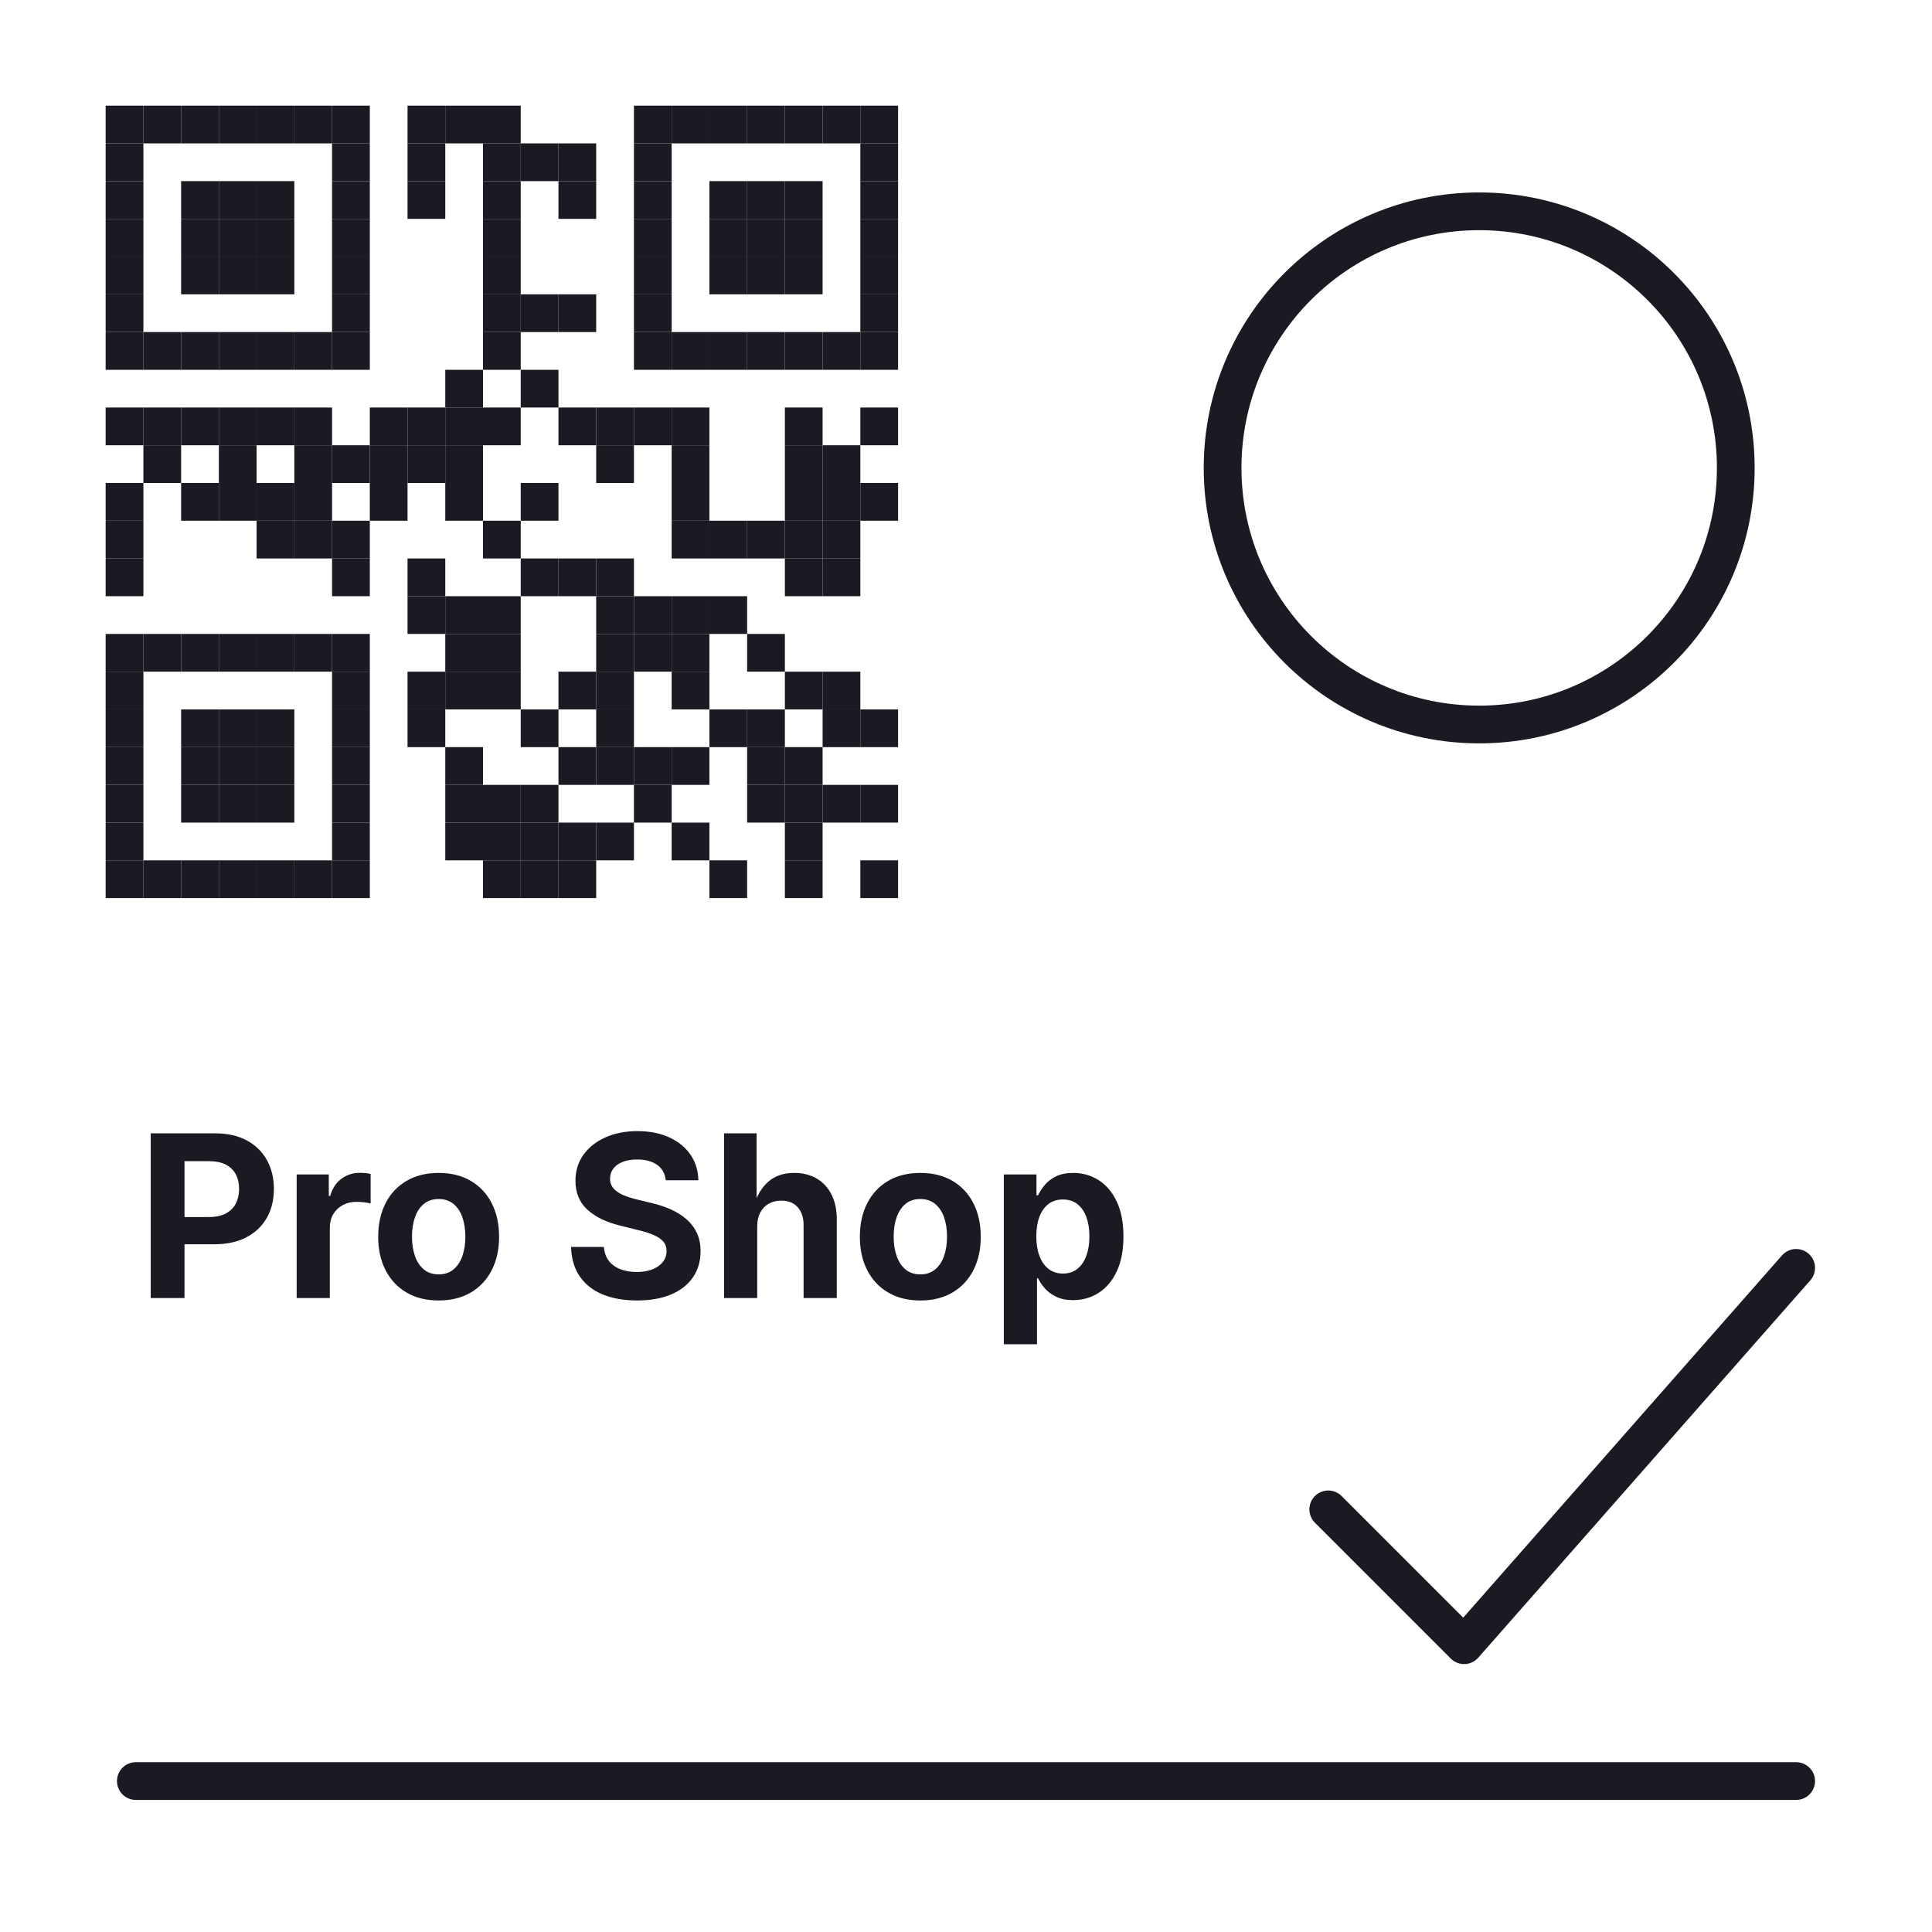
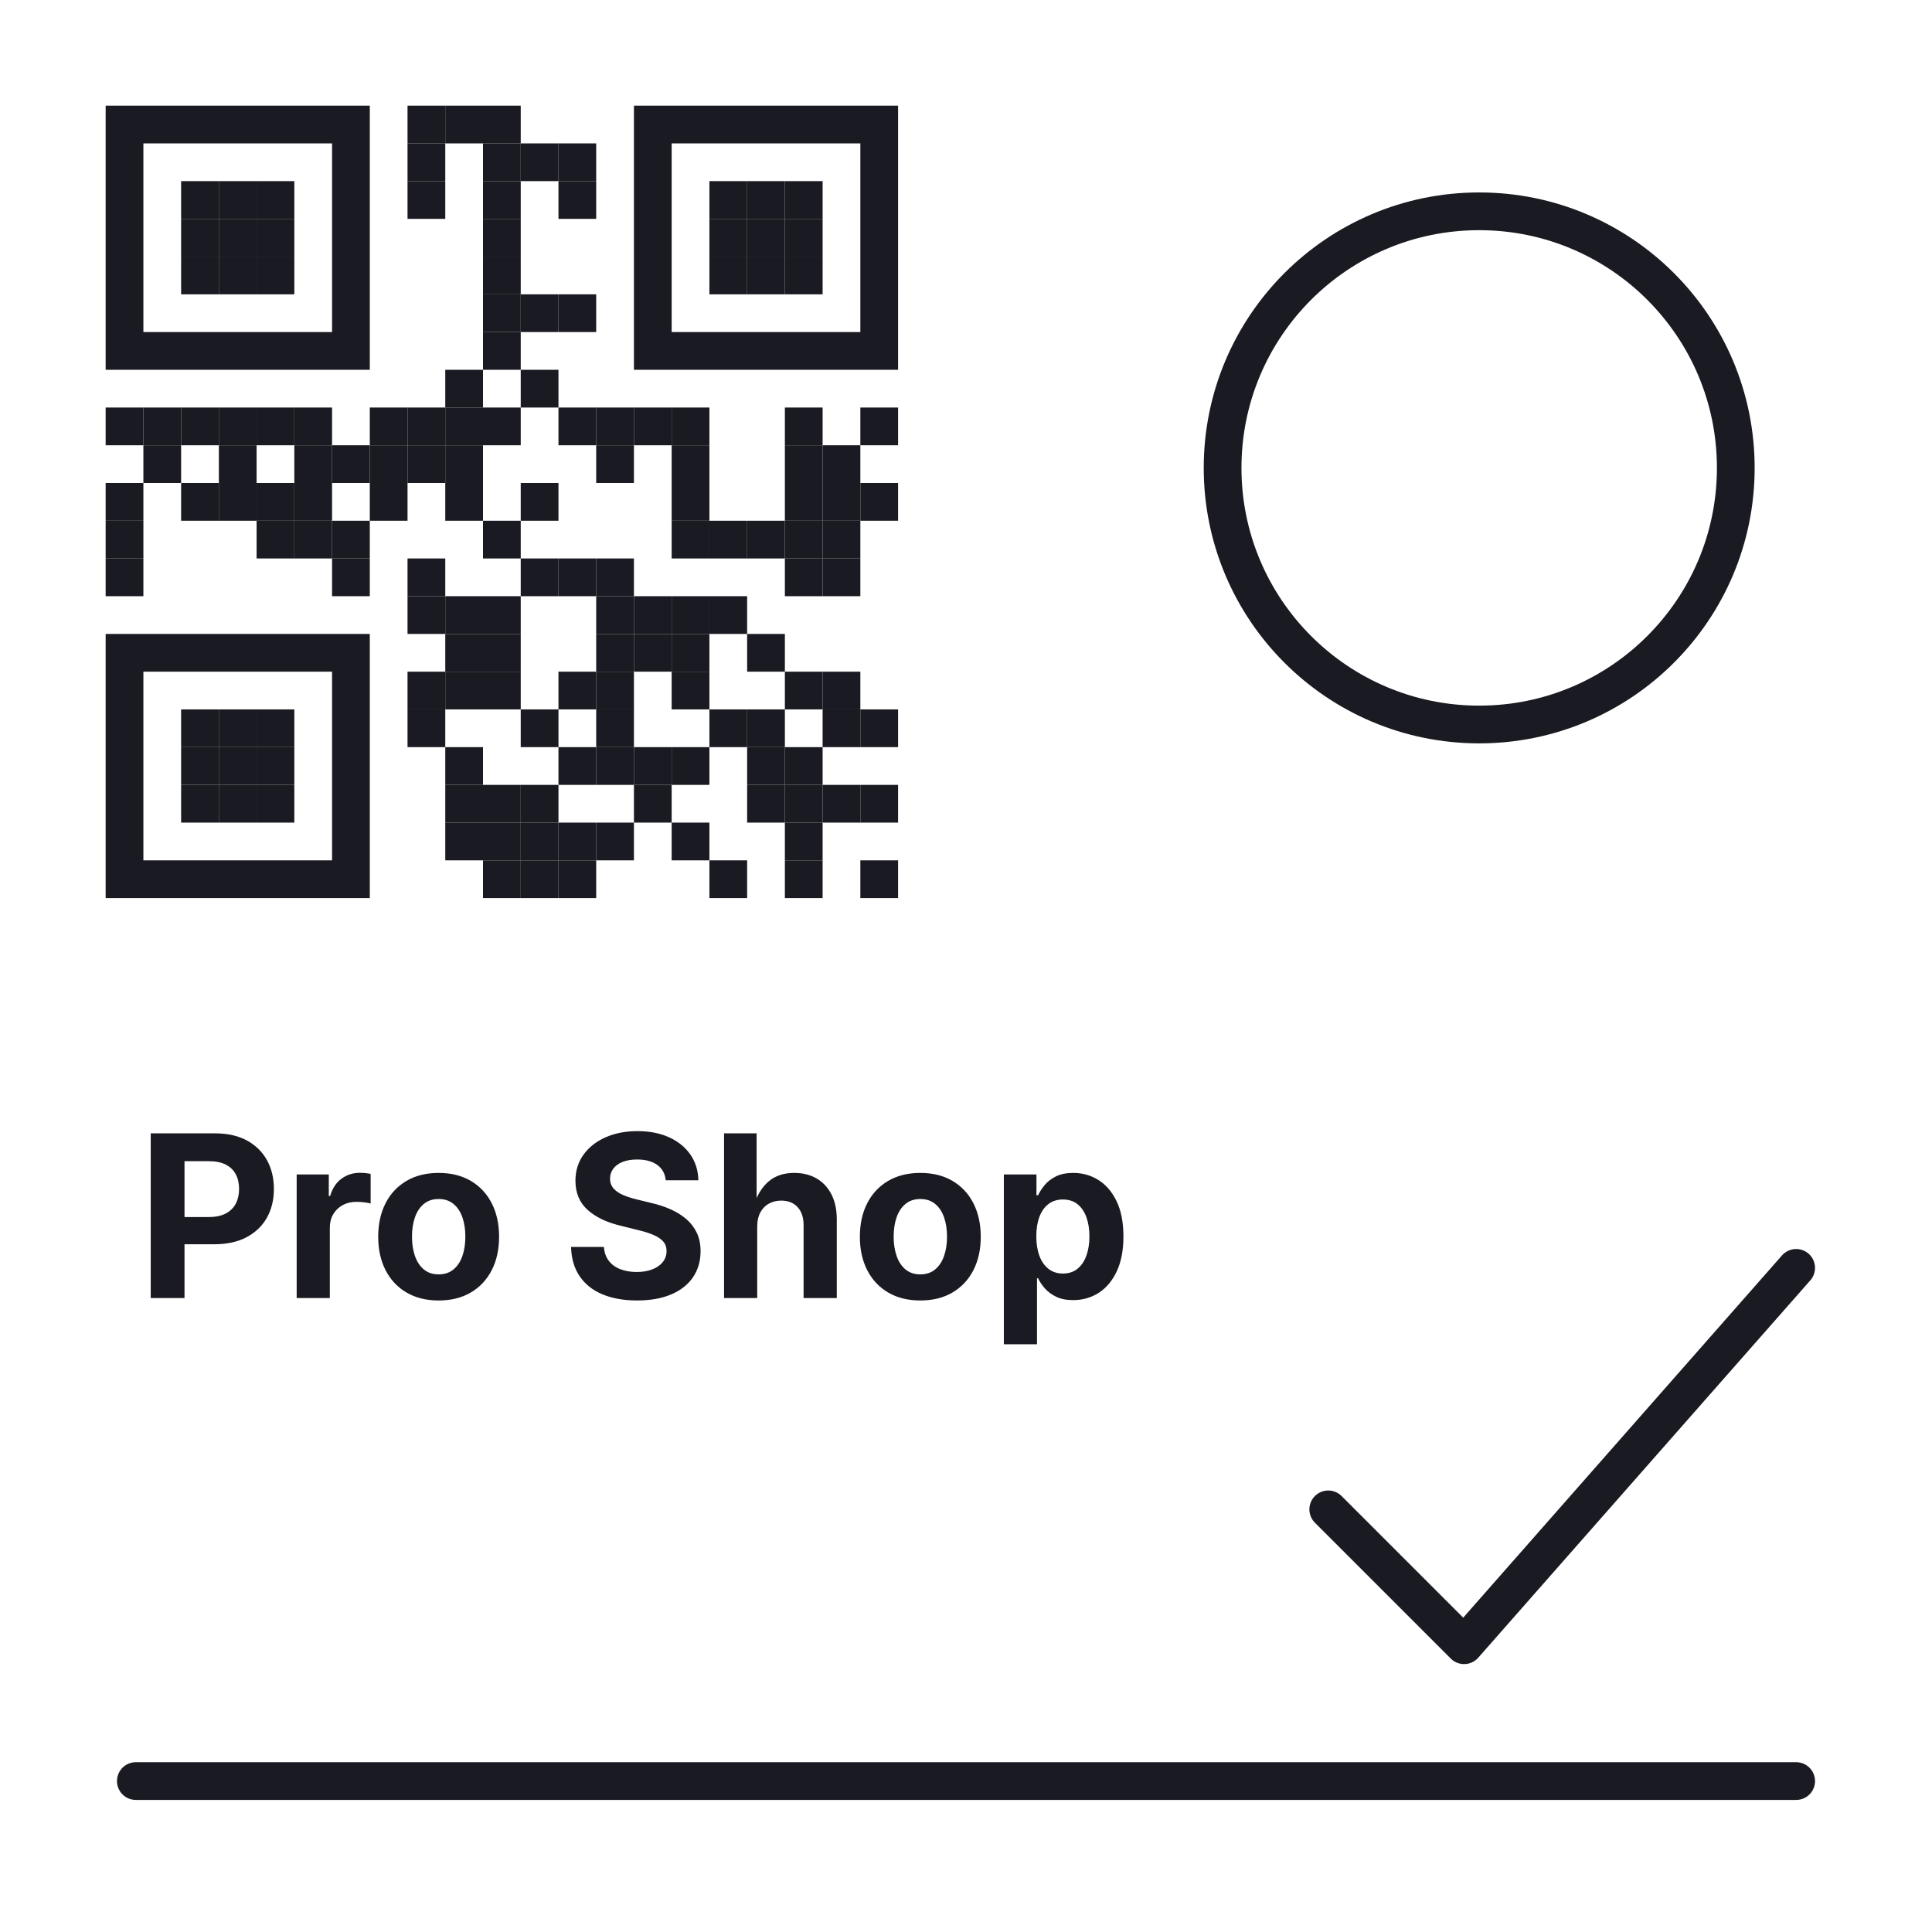
<svg xmlns="http://www.w3.org/2000/svg" width="256" height="256" viewBox="0 0 256 256">
  <g fill="rgb(26,26,34)" stroke="none">
-     <rect x="14" y="14" width="5" height="5" />
-     <rect x="19" y="14" width="5" height="5" />
-     <rect x="24" y="14" width="5" height="5" />
-     <rect x="29" y="14" width="5" height="5" />
-     <rect x="34" y="14" width="5" height="5" />
-     <rect x="39" y="14" width="5" height="5" />
-     <rect x="44" y="14" width="5" height="5" />
    <rect x="54" y="14" width="5" height="5" />
    <rect x="59" y="14" width="5" height="5" />
    <rect x="64" y="14" width="5" height="5" />
-     <rect x="84" y="14" width="5" height="5" />
-     <rect x="89" y="14" width="5" height="5" />
-     <rect x="94" y="14" width="5" height="5" />
-     <rect x="99" y="14" width="5" height="5" />
-     <rect x="104" y="14" width="5" height="5" />
-     <rect x="109" y="14" width="5" height="5" />
-     <rect x="114" y="14" width="5" height="5" />
-     <rect x="14" y="19" width="5" height="5" />
-     <rect x="44" y="19" width="5" height="5" />
    <rect x="54" y="19" width="5" height="5" />
    <rect x="64" y="19" width="5" height="5" />
    <rect x="69" y="19" width="5" height="5" />
    <rect x="74" y="19" width="5" height="5" />
-     <rect x="84" y="19" width="5" height="5" />
-     <rect x="114" y="19" width="5" height="5" />
-     <rect x="14" y="24" width="5" height="5" />
    <rect x="24" y="24" width="5" height="5" />
    <rect x="29" y="24" width="5" height="5" />
    <rect x="34" y="24" width="5" height="5" />
-     <rect x="44" y="24" width="5" height="5" />
    <rect x="54" y="24" width="5" height="5" />
    <rect x="64" y="24" width="5" height="5" />
    <rect x="74" y="24" width="5" height="5" />
-     <rect x="84" y="24" width="5" height="5" />
    <rect x="94" y="24" width="5" height="5" />
    <rect x="99" y="24" width="5" height="5" />
    <rect x="104" y="24" width="5" height="5" />
-     <rect x="114" y="24" width="5" height="5" />
-     <rect x="14" y="29" width="5" height="5" />
    <rect x="24" y="29" width="5" height="5" />
    <rect x="29" y="29" width="5" height="5" />
    <rect x="34" y="29" width="5" height="5" />
-     <rect x="44" y="29" width="5" height="5" />
    <rect x="64" y="29" width="5" height="5" />
-     <rect x="84" y="29" width="5" height="5" />
    <rect x="94" y="29" width="5" height="5" />
    <rect x="99" y="29" width="5" height="5" />
    <rect x="104" y="29" width="5" height="5" />
-     <rect x="114" y="29" width="5" height="5" />
-     <rect x="14" y="34" width="5" height="5" />
    <rect x="24" y="34" width="5" height="5" />
    <rect x="29" y="34" width="5" height="5" />
    <rect x="34" y="34" width="5" height="5" />
-     <rect x="44" y="34" width="5" height="5" />
    <rect x="64" y="34" width="5" height="5" />
-     <rect x="84" y="34" width="5" height="5" />
    <rect x="94" y="34" width="5" height="5" />
    <rect x="99" y="34" width="5" height="5" />
    <rect x="104" y="34" width="5" height="5" />
-     <rect x="114" y="34" width="5" height="5" />
-     <rect x="14" y="39" width="5" height="5" />
-     <rect x="44" y="39" width="5" height="5" />
    <rect x="64" y="39" width="5" height="5" />
    <rect x="69" y="39" width="5" height="5" />
    <rect x="74" y="39" width="5" height="5" />
-     <rect x="84" y="39" width="5" height="5" />
-     <rect x="114" y="39" width="5" height="5" />
-     <rect x="14" y="44" width="5" height="5" />
-     <rect x="19" y="44" width="5" height="5" />
-     <rect x="24" y="44" width="5" height="5" />
-     <rect x="29" y="44" width="5" height="5" />
-     <rect x="34" y="44" width="5" height="5" />
-     <rect x="39" y="44" width="5" height="5" />
-     <rect x="44" y="44" width="5" height="5" />
    <rect x="64" y="44" width="5" height="5" />
-     <rect x="84" y="44" width="5" height="5" />
-     <rect x="89" y="44" width="5" height="5" />
-     <rect x="94" y="44" width="5" height="5" />
-     <rect x="99" y="44" width="5" height="5" />
-     <rect x="104" y="44" width="5" height="5" />
-     <rect x="109" y="44" width="5" height="5" />
-     <rect x="114" y="44" width="5" height="5" />
    <rect x="59" y="49" width="5" height="5" />
    <rect x="69" y="49" width="5" height="5" />
    <rect x="14" y="54" width="5" height="5" />
    <rect x="19" y="54" width="5" height="5" />
    <rect x="24" y="54" width="5" height="5" />
    <rect x="29" y="54" width="5" height="5" />
    <rect x="34" y="54" width="5" height="5" />
    <rect x="39" y="54" width="5" height="5" />
    <rect x="49" y="54" width="5" height="5" />
    <rect x="54" y="54" width="5" height="5" />
    <rect x="59" y="54" width="5" height="5" />
    <rect x="64" y="54" width="5" height="5" />
    <rect x="74" y="54" width="5" height="5" />
    <rect x="79" y="54" width="5" height="5" />
    <rect x="84" y="54" width="5" height="5" />
    <rect x="89" y="54" width="5" height="5" />
    <rect x="104" y="54" width="5" height="5" />
    <rect x="114" y="54" width="5" height="5" />
    <rect x="19" y="59" width="5" height="5" />
    <rect x="29" y="59" width="5" height="5" />
    <rect x="39" y="59" width="5" height="5" />
    <rect x="44" y="59" width="5" height="5" />
    <rect x="49" y="59" width="5" height="5" />
    <rect x="54" y="59" width="5" height="5" />
    <rect x="59" y="59" width="5" height="5" />
    <rect x="79" y="59" width="5" height="5" />
    <rect x="89" y="59" width="5" height="5" />
    <rect x="104" y="59" width="5" height="5" />
    <rect x="109" y="59" width="5" height="5" />
    <rect x="14" y="64" width="5" height="5" />
    <rect x="24" y="64" width="5" height="5" />
    <rect x="29" y="64" width="5" height="5" />
    <rect x="34" y="64" width="5" height="5" />
    <rect x="39" y="64" width="5" height="5" />
    <rect x="49" y="64" width="5" height="5" />
    <rect x="59" y="64" width="5" height="5" />
    <rect x="69" y="64" width="5" height="5" />
    <rect x="89" y="64" width="5" height="5" />
    <rect x="104" y="64" width="5" height="5" />
    <rect x="109" y="64" width="5" height="5" />
    <rect x="114" y="64" width="5" height="5" />
    <rect x="14" y="69" width="5" height="5" />
    <rect x="34" y="69" width="5" height="5" />
    <rect x="39" y="69" width="5" height="5" />
    <rect x="44" y="69" width="5" height="5" />
    <rect x="64" y="69" width="5" height="5" />
    <rect x="89" y="69" width="5" height="5" />
    <rect x="94" y="69" width="5" height="5" />
    <rect x="99" y="69" width="5" height="5" />
    <rect x="104" y="69" width="5" height="5" />
    <rect x="109" y="69" width="5" height="5" />
    <rect x="14" y="74" width="5" height="5" />
    <rect x="44" y="74" width="5" height="5" />
    <rect x="54" y="74" width="5" height="5" />
    <rect x="69" y="74" width="5" height="5" />
    <rect x="74" y="74" width="5" height="5" />
    <rect x="79" y="74" width="5" height="5" />
    <rect x="104" y="74" width="5" height="5" />
    <rect x="109" y="74" width="5" height="5" />
    <rect x="54" y="79" width="5" height="5" />
    <rect x="59" y="79" width="5" height="5" />
    <rect x="64" y="79" width="5" height="5" />
    <rect x="79" y="79" width="5" height="5" />
    <rect x="84" y="79" width="5" height="5" />
    <rect x="89" y="79" width="5" height="5" />
    <rect x="94" y="79" width="5" height="5" />
-     <rect x="14" y="84" width="5" height="5" />
-     <rect x="19" y="84" width="5" height="5" />
-     <rect x="24" y="84" width="5" height="5" />
-     <rect x="29" y="84" width="5" height="5" />
-     <rect x="34" y="84" width="5" height="5" />
-     <rect x="39" y="84" width="5" height="5" />
-     <rect x="44" y="84" width="5" height="5" />
    <rect x="59" y="84" width="5" height="5" />
    <rect x="64" y="84" width="5" height="5" />
    <rect x="79" y="84" width="5" height="5" />
    <rect x="84" y="84" width="5" height="5" />
    <rect x="89" y="84" width="5" height="5" />
    <rect x="99" y="84" width="5" height="5" />
-     <rect x="14" y="89" width="5" height="5" />
-     <rect x="44" y="89" width="5" height="5" />
    <rect x="54" y="89" width="5" height="5" />
    <rect x="59" y="89" width="5" height="5" />
    <rect x="64" y="89" width="5" height="5" />
    <rect x="74" y="89" width="5" height="5" />
    <rect x="79" y="89" width="5" height="5" />
    <rect x="89" y="89" width="5" height="5" />
    <rect x="104" y="89" width="5" height="5" />
    <rect x="109" y="89" width="5" height="5" />
-     <rect x="14" y="94" width="5" height="5" />
    <rect x="24" y="94" width="5" height="5" />
    <rect x="29" y="94" width="5" height="5" />
    <rect x="34" y="94" width="5" height="5" />
-     <rect x="44" y="94" width="5" height="5" />
    <rect x="54" y="94" width="5" height="5" />
    <rect x="69" y="94" width="5" height="5" />
    <rect x="79" y="94" width="5" height="5" />
    <rect x="94" y="94" width="5" height="5" />
    <rect x="99" y="94" width="5" height="5" />
    <rect x="109" y="94" width="5" height="5" />
    <rect x="114" y="94" width="5" height="5" />
-     <rect x="14" y="99" width="5" height="5" />
    <rect x="24" y="99" width="5" height="5" />
    <rect x="29" y="99" width="5" height="5" />
    <rect x="34" y="99" width="5" height="5" />
-     <rect x="44" y="99" width="5" height="5" />
    <rect x="59" y="99" width="5" height="5" />
    <rect x="74" y="99" width="5" height="5" />
    <rect x="79" y="99" width="5" height="5" />
    <rect x="84" y="99" width="5" height="5" />
    <rect x="89" y="99" width="5" height="5" />
    <rect x="99" y="99" width="5" height="5" />
    <rect x="104" y="99" width="5" height="5" />
-     <rect x="14" y="104" width="5" height="5" />
    <rect x="24" y="104" width="5" height="5" />
    <rect x="29" y="104" width="5" height="5" />
    <rect x="34" y="104" width="5" height="5" />
-     <rect x="44" y="104" width="5" height="5" />
    <rect x="59" y="104" width="5" height="5" />
    <rect x="64" y="104" width="5" height="5" />
    <rect x="69" y="104" width="5" height="5" />
    <rect x="84" y="104" width="5" height="5" />
    <rect x="99" y="104" width="5" height="5" />
    <rect x="104" y="104" width="5" height="5" />
    <rect x="109" y="104" width="5" height="5" />
    <rect x="114" y="104" width="5" height="5" />
-     <rect x="14" y="109" width="5" height="5" />
-     <rect x="44" y="109" width="5" height="5" />
    <rect x="59" y="109" width="5" height="5" />
    <rect x="64" y="109" width="5" height="5" />
    <rect x="69" y="109" width="5" height="5" />
    <rect x="74" y="109" width="5" height="5" />
    <rect x="79" y="109" width="5" height="5" />
    <rect x="89" y="109" width="5" height="5" />
    <rect x="104" y="109" width="5" height="5" />
-     <rect x="14" y="114" width="5" height="5" />
-     <rect x="19" y="114" width="5" height="5" />
-     <rect x="24" y="114" width="5" height="5" />
-     <rect x="29" y="114" width="5" height="5" />
-     <rect x="34" y="114" width="5" height="5" />
-     <rect x="39" y="114" width="5" height="5" />
-     <rect x="44" y="114" width="5" height="5" />
    <rect x="64" y="114" width="5" height="5" />
    <rect x="69" y="114" width="5" height="5" />
    <rect x="74" y="114" width="5" height="5" />
    <rect x="94" y="114" width="5" height="5" />
    <rect x="104" y="114" width="5" height="5" />
    <rect x="114" y="114" width="5" height="5" />
    <path d="M19.972 172L19.972 150.174L28.487 150.174C30.144 150.174 31.554 150.489 32.716 151.12C33.877 151.75 34.764 152.62 35.375 153.728C35.987 154.836 36.292 156.108 36.292 157.544C36.292 158.986 35.983 160.256 35.364 161.355C34.744 162.455 33.846 163.316 32.668 163.938C31.489 164.561 30.061 164.872 28.383 164.872L22.913 164.872L22.913 161.263L27.674 161.263C28.584 161.263 29.335 161.104 29.927 160.788C30.519 160.472 30.96 160.034 31.248 159.475C31.536 158.915 31.681 158.272 31.681 157.544C31.681 156.806 31.536 156.161 31.248 155.609C30.96 155.057 30.518 154.628 29.924 154.321C29.329 154.015 28.575 153.862 27.66 153.862L24.448 153.862L24.448 172ZM39.31 172L39.31 155.623L43.567 155.623L43.567 158.475L43.743 158.475C44.041 157.465 44.543 156.701 45.251 156.183C45.959 155.664 46.772 155.404 47.691 155.404C47.918 155.404 48.161 155.417 48.422 155.443C48.683 155.468 48.912 155.505 49.111 155.551L49.111 159.476C48.917 159.409 48.633 159.355 48.26 159.313C47.887 159.272 47.537 159.251 47.212 159.251C46.542 159.251 45.94 159.396 45.407 159.686C44.874 159.976 44.456 160.378 44.155 160.891C43.854 161.405 43.703 162.001 43.703 162.68L43.703 172ZM58.124 172.32C56.481 172.32 55.06 171.967 53.86 171.261C52.66 170.556 51.736 169.569 51.087 168.302C50.438 167.035 50.114 165.562 50.114 163.882C50.114 162.189 50.438 160.708 51.087 159.439C51.736 158.17 52.66 157.182 53.86 156.477C55.06 155.771 56.481 155.418 58.124 155.418C59.771 155.418 61.193 155.771 62.39 156.477C63.587 157.182 64.509 158.17 65.158 159.439C65.807 160.708 66.131 162.189 66.131 163.882C66.131 165.562 65.807 167.035 65.158 168.302C64.509 169.569 63.587 170.556 62.39 171.261C61.193 171.967 59.771 172.32 58.124 172.32ZM58.124 168.862C58.906 168.862 59.559 168.645 60.085 168.21C60.611 167.776 61.005 167.181 61.268 166.427C61.53 165.673 61.662 164.82 61.662 163.867C61.662 162.904 61.53 162.047 61.268 161.297C61.005 160.546 60.611 159.955 60.085 159.523C59.559 159.092 58.906 158.876 58.124 158.876C57.341 158.876 56.688 159.092 56.164 159.523C55.64 159.955 55.247 160.545 54.984 161.293C54.722 162.042 54.59 162.899 54.59 163.867C54.59 164.82 54.722 165.673 54.984 166.427C55.247 167.181 55.64 167.776 56.164 168.21C56.688 168.645 57.341 168.862 58.124 168.862ZM84.406 172.318C82.659 172.318 81.139 172.049 79.845 171.512C78.55 170.976 77.542 170.181 76.819 169.128C76.096 168.075 75.712 166.775 75.666 165.227L80.018 165.227C80.075 165.963 80.294 166.577 80.675 167.07C81.056 167.563 81.564 167.932 82.201 168.177C82.837 168.423 83.556 168.546 84.358 168.546C85.155 168.546 85.85 168.429 86.443 168.197C87.037 167.964 87.499 167.638 87.829 167.218C88.158 166.798 88.323 166.314 88.323 165.764C88.323 165.261 88.176 164.841 87.88 164.505C87.585 164.168 87.158 163.879 86.598 163.638C86.039 163.397 85.361 163.182 84.564 162.994L82.164 162.397C80.317 161.947 78.869 161.24 77.821 160.278C76.774 159.316 76.25 158.041 76.25 156.454C76.25 155.139 76.606 153.988 77.317 153.002C78.029 152.016 79.002 151.249 80.238 150.702C81.473 150.155 82.881 149.881 84.462 149.881C86.077 149.881 87.485 150.157 88.686 150.71C89.887 151.262 90.823 152.029 91.494 153.008C92.165 153.988 92.513 155.116 92.536 156.394L88.213 156.394C88.129 155.519 87.754 154.841 87.089 154.36C86.425 153.88 85.536 153.639 84.421 153.639C83.663 153.639 83.016 153.748 82.479 153.966C81.943 154.184 81.534 154.484 81.254 154.866C80.975 155.248 80.835 155.683 80.835 156.172C80.835 156.706 80.998 157.15 81.324 157.504C81.649 157.857 82.079 158.144 82.613 158.366C83.146 158.588 83.719 158.772 84.33 158.919L86.299 159.401C87.217 159.61 88.073 159.89 88.865 160.243C89.658 160.595 90.351 161.028 90.945 161.54C91.54 162.052 92.002 162.658 92.333 163.359C92.664 164.06 92.829 164.868 92.829 165.784C92.829 167.107 92.495 168.259 91.828 169.24C91.16 170.221 90.198 170.979 88.943 171.514C87.688 172.05 86.175 172.318 84.406 172.318ZM100.334 162.518L100.334 172L95.941 172L95.941 150.174L100.255 150.174L100.255 159.711L99.895 159.711C100.325 158.345 100.977 157.288 101.853 156.54C102.728 155.792 103.857 155.418 105.24 155.418C106.375 155.418 107.365 155.665 108.211 156.158C109.056 156.652 109.712 157.359 110.179 158.28C110.645 159.201 110.879 160.303 110.879 161.584L110.879 172L106.479 172L106.479 162.349C106.479 161.332 106.217 160.534 105.692 159.956C105.167 159.378 104.442 159.088 103.515 159.088C102.897 159.088 102.349 159.224 101.869 159.494C101.389 159.765 101.013 160.155 100.741 160.664C100.47 161.173 100.334 161.791 100.334 162.518ZM121.947 172.32C120.304 172.32 118.883 171.967 117.683 171.261C116.483 170.556 115.559 169.569 114.91 168.302C114.262 167.035 113.937 165.562 113.937 163.882C113.937 162.189 114.262 160.708 114.91 159.439C115.559 158.17 116.483 157.182 117.683 156.477C118.883 155.771 120.304 155.418 121.947 155.418C123.594 155.418 125.016 155.771 126.213 156.477C127.41 157.182 128.333 158.17 128.981 159.439C129.63 160.708 129.955 162.189 129.955 163.882C129.955 165.562 129.63 167.035 128.981 168.302C128.333 169.569 127.41 170.556 126.213 171.261C125.016 171.967 123.594 172.32 121.947 172.32ZM121.947 168.862C122.729 168.862 123.383 168.645 123.908 168.21C124.434 167.776 124.828 167.181 125.091 166.427C125.354 165.673 125.485 164.82 125.485 163.867C125.485 162.904 125.354 162.047 125.091 161.297C124.828 160.546 124.434 159.955 123.908 159.523C123.383 159.092 122.729 158.876 121.947 158.876C121.164 158.876 120.511 159.092 119.987 159.523C119.464 159.955 119.07 160.545 118.808 161.293C118.545 162.042 118.414 162.899 118.414 163.867C118.414 164.82 118.545 165.673 118.808 166.427C119.07 167.181 119.464 167.776 119.987 168.21C120.511 168.645 121.164 168.862 121.947 168.862ZM133.016 178.123L133.016 155.623L137.337 155.623L137.337 158.38L137.551 158.38C137.752 157.944 138.04 157.498 138.414 157.04C138.788 156.583 139.284 156.198 139.901 155.886C140.518 155.574 141.29 155.418 142.218 155.418C143.432 155.418 144.541 155.731 145.544 156.356C146.547 156.982 147.35 157.919 147.954 159.168C148.558 160.417 148.86 161.974 148.86 163.84C148.86 165.657 148.567 167.193 147.982 168.446C147.396 169.7 146.6 170.651 145.594 171.3C144.588 171.948 143.454 172.272 142.193 172.272C141.305 172.272 140.553 172.122 139.937 171.821C139.321 171.52 138.821 171.147 138.437 170.704C138.053 170.26 137.757 169.819 137.551 169.379L137.409 169.379L137.409 178.123ZM140.84 168.751C141.607 168.751 142.25 168.541 142.77 168.121C143.29 167.701 143.683 167.12 143.951 166.377C144.219 165.635 144.352 164.784 144.352 163.826C144.352 162.867 144.22 162.021 143.954 161.287C143.689 160.554 143.297 159.979 142.777 159.563C142.257 159.147 141.612 158.939 140.84 158.939C140.087 158.939 139.448 159.14 138.923 159.543C138.398 159.945 137.998 160.511 137.726 161.24C137.453 161.969 137.316 162.831 137.316 163.826C137.316 164.81 137.454 165.671 137.729 166.409C138.004 167.147 138.405 167.722 138.933 168.134C139.461 168.545 140.096 168.751 140.84 168.751Z" />
  </g>
+   <g fill="none" stroke="rgb(26,26,34)" stroke-width="5" stroke-linecap="butt" stroke-linejoin="miter">
+     <rect x="16.5" y="16.5" width="30" height="30" />
+     <rect x="86.5" y="16.5" width="30" height="30" />
+     <rect x="16.5" y="86.5" width="30" height="30" />
+   </g>
  <g fill="none" stroke="rgb(26,26,34)" stroke-width="5" stroke-linecap="round" stroke-linejoin="round">
    <circle cx="196" cy="62" r="34" />
    <path d="M176,200 L194,218 L238,168" />
    <path d="M18,236 H238" />
  </g>
</svg>
